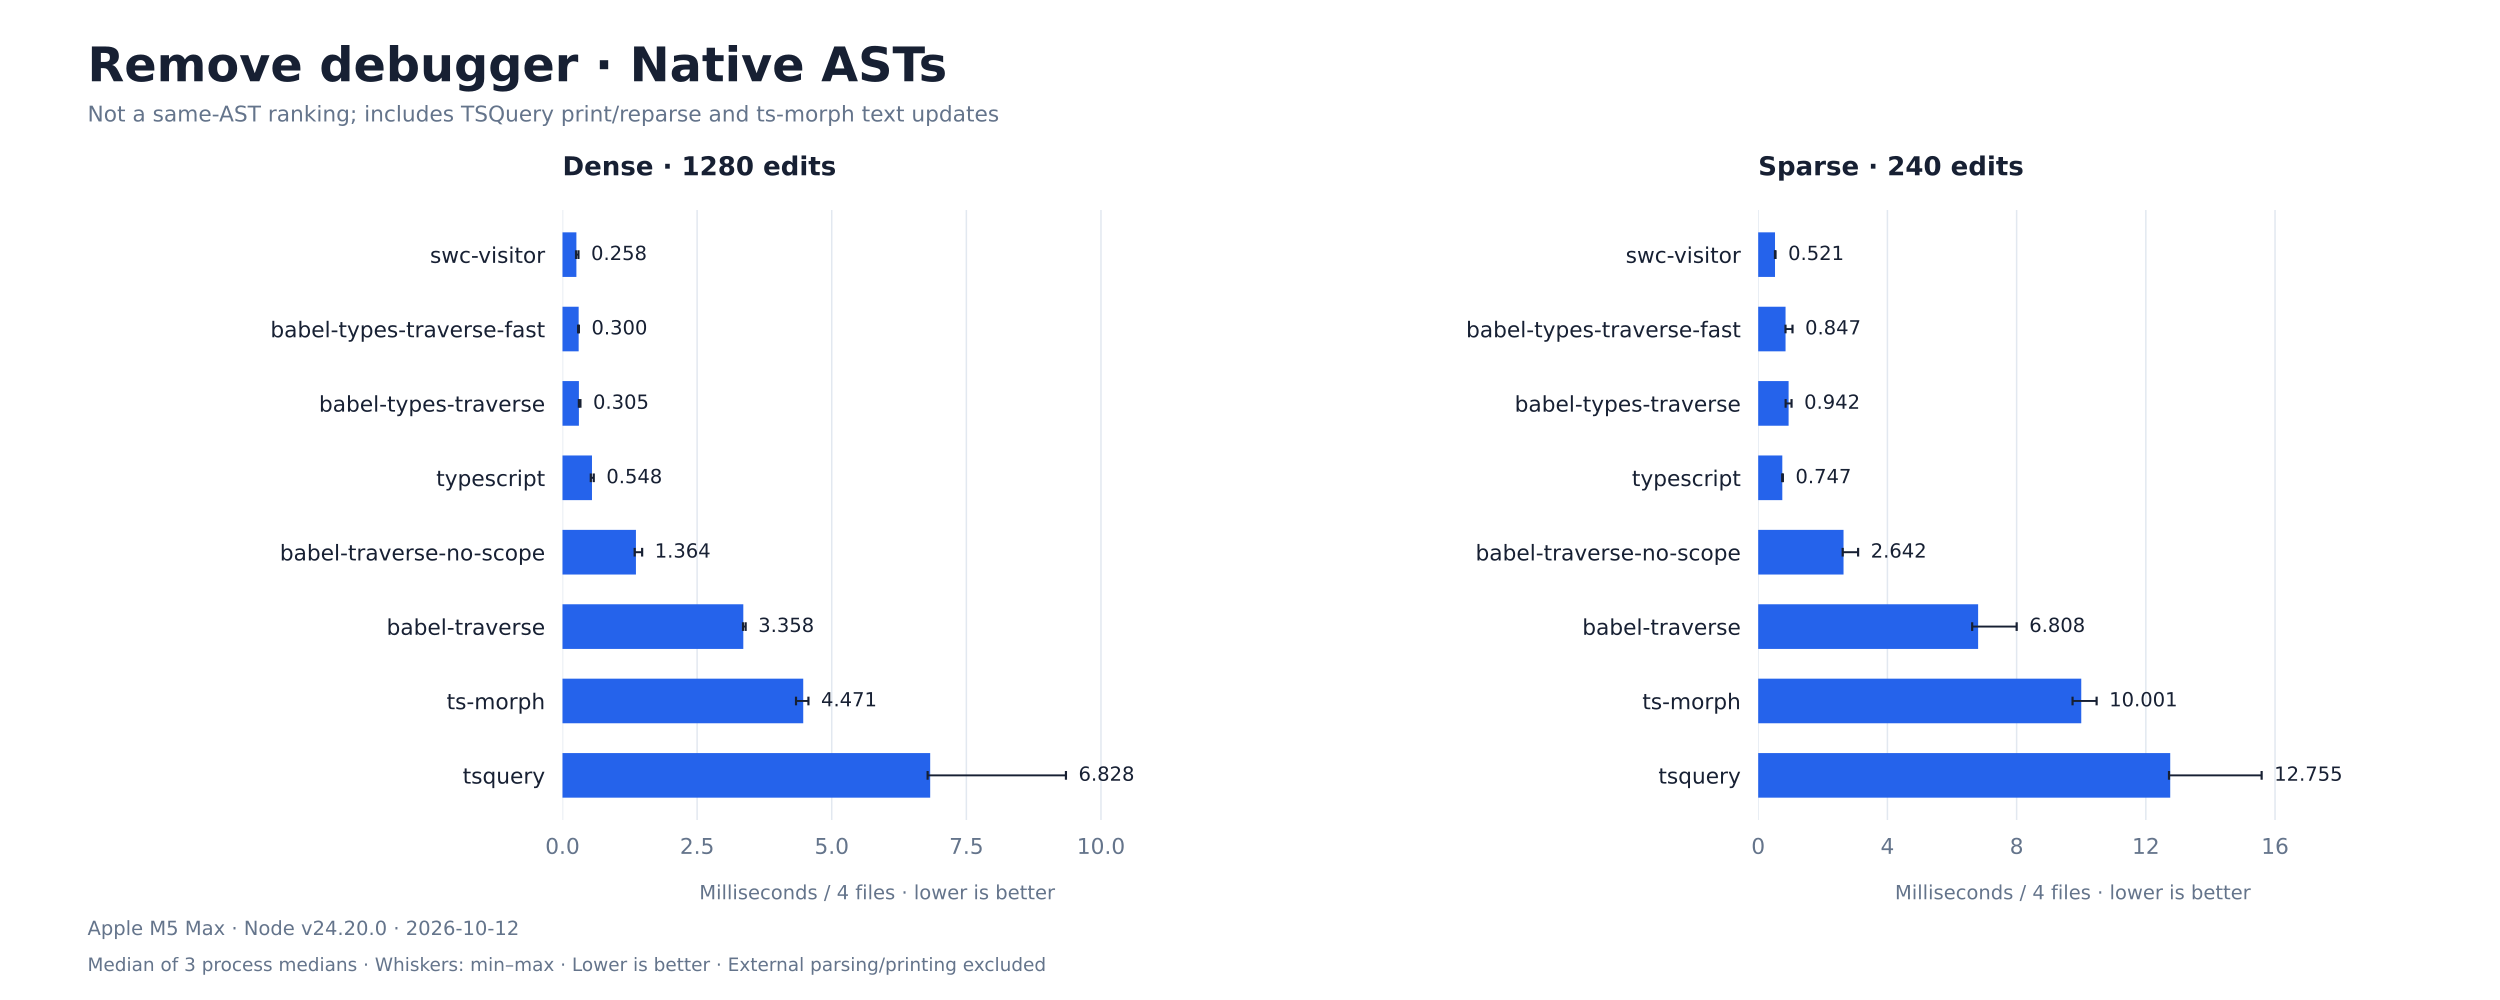
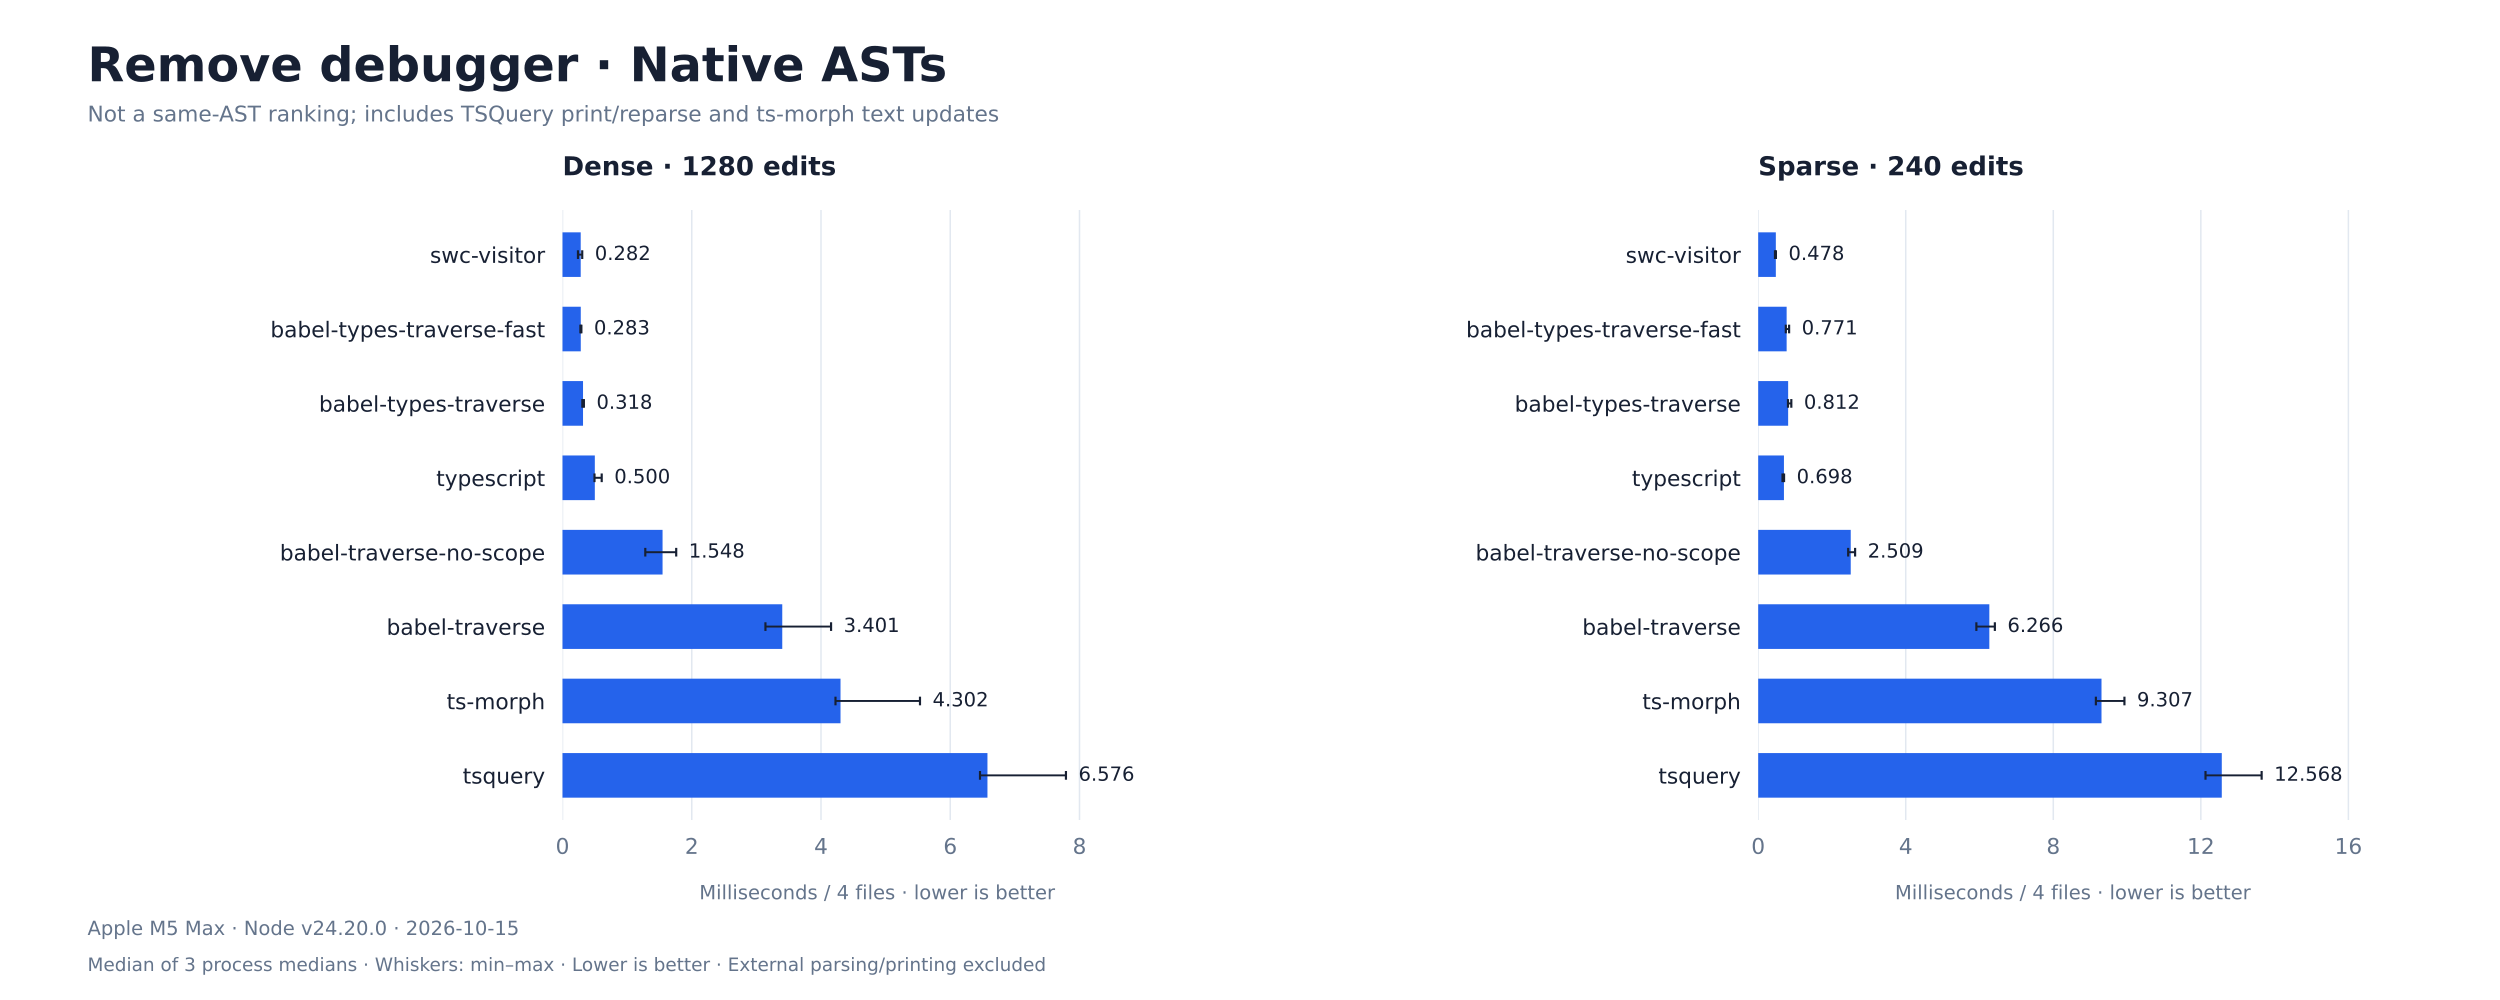
<svg xmlns="http://www.w3.org/2000/svg" xmlns:xlink="http://www.w3.org/1999/xlink" width="1152pt" height="460.8pt" viewBox="0 0 1152 460.8" version="1.1">
  <defs>
    <style type="text/css">*{stroke-linejoin: round; stroke-linecap: butt}</style>
  </defs>
  <g id="figure_1">
    <g id="patch_1">
      <path d="M 0 460.8 L 1152 460.8 L 1152 0 L 0 0 z " style="fill: #ffffff" />
    </g>
    <g id="axes_1">
      <g id="patch_2">
        <path d="M 259.2 377.856 L 549.186 377.856 L 549.186 96.768 L 259.2 96.768 z " style="fill: #ffffff" />
      </g>
      <g id="matplotlib.axis_1">
        <g id="xtick_1">
          <g id="line2d_1">
            <path d="M 259.2 377.856 L 259.2 96.768 " clip-path="url(#p7ad6d17c55)" style="fill: none; stroke: #e2e8f0; stroke-width: 0.7; stroke-linecap: square" />
          </g>
          <g id="line2d_2" />
          <g id="text_1">
-             <text style="fill: #64748b; font: 10px 'DejaVu Sans'; text-anchor: middle" x="259.2" y="393.454" transform="rotate(-0 259.2 393.4544)">0.0</text>
+             <text style="fill: #64748b; font: 10px 'DejaVu Sans'; text-anchor: middle" x="259.2" y="393.454" transform="rotate(-0 259.2 393.4544)">0</text>
          </g>
        </g>
        <g id="xtick_2">
          <g id="line2d_3">
-             <path d="M 321.233 377.856 L 321.233 96.768 " clip-path="url(#p7ad6d17c55)" style="fill: none; stroke: #e2e8f0; stroke-width: 0.7; stroke-linecap: square" />
+             <path d="M 318.758 377.856 L 318.758 96.768 " clip-path="url(#p7ad6d17c55)" style="fill: none; stroke: #e2e8f0; stroke-width: 0.7; stroke-linecap: square" />
          </g>
          <g id="line2d_4" />
          <g id="text_2">
-             <text style="fill: #64748b; font: 10px 'DejaVu Sans'; text-anchor: middle" x="321.233" y="393.454" transform="rotate(-0 321.2327 393.4544)">2.5</text>
+             <text style="fill: #64748b; font: 10px 'DejaVu Sans'; text-anchor: middle" x="318.758" y="393.454" transform="rotate(-0 318.7582 393.4544)">2</text>
          </g>
        </g>
        <g id="xtick_3">
          <g id="line2d_5">
-             <path d="M 383.265 377.856 L 383.265 96.768 " clip-path="url(#p7ad6d17c55)" style="fill: none; stroke: #e2e8f0; stroke-width: 0.7; stroke-linecap: square" />
+             <path d="M 378.316 377.856 L 378.316 96.768 " clip-path="url(#p7ad6d17c55)" style="fill: none; stroke: #e2e8f0; stroke-width: 0.7; stroke-linecap: square" />
          </g>
          <g id="line2d_6" />
          <g id="text_3">
-             <text style="fill: #64748b; font: 10px 'DejaVu Sans'; text-anchor: middle" x="383.265" y="393.454" transform="rotate(-0 383.2655 393.4544)">5.0</text>
+             <text style="fill: #64748b; font: 10px 'DejaVu Sans'; text-anchor: middle" x="378.316" y="393.454" transform="rotate(-0 378.3163 393.4544)">4</text>
          </g>
        </g>
        <g id="xtick_4">
          <g id="line2d_7">
-             <path d="M 445.298 377.856 L 445.298 96.768 " clip-path="url(#p7ad6d17c55)" style="fill: none; stroke: #e2e8f0; stroke-width: 0.7; stroke-linecap: square" />
+             <path d="M 437.874 377.856 L 437.874 96.768 " clip-path="url(#p7ad6d17c55)" style="fill: none; stroke: #e2e8f0; stroke-width: 0.7; stroke-linecap: square" />
          </g>
          <g id="line2d_8" />
          <g id="text_4">
-             <text style="fill: #64748b; font: 10px 'DejaVu Sans'; text-anchor: middle" x="445.298" y="393.454" transform="rotate(-0 445.2982 393.4544)">7.5</text>
+             <text style="fill: #64748b; font: 10px 'DejaVu Sans'; text-anchor: middle" x="437.874" y="393.454" transform="rotate(-0 437.8745 393.4544)">6</text>
          </g>
        </g>
        <g id="xtick_5">
          <g id="line2d_9">
-             <path d="M 507.331 377.856 L 507.331 96.768 " clip-path="url(#p7ad6d17c55)" style="fill: none; stroke: #e2e8f0; stroke-width: 0.7; stroke-linecap: square" />
+             <path d="M 497.433 377.856 L 497.433 96.768 " clip-path="url(#p7ad6d17c55)" style="fill: none; stroke: #e2e8f0; stroke-width: 0.7; stroke-linecap: square" />
          </g>
          <g id="line2d_10" />
          <g id="text_5">
-             <text style="fill: #64748b; font: 10px 'DejaVu Sans'; text-anchor: middle" x="507.331" y="393.454" transform="rotate(-0 507.3309 393.4544)">10.0</text>
+             <text style="fill: #64748b; font: 10px 'DejaVu Sans'; text-anchor: middle" x="497.433" y="393.454" transform="rotate(-0 497.4327 393.4544)">8</text>
          </g>
        </g>
        <g id="text_6">
          <text style="fill: #64748b; font: 9px 'DejaVu Sans'; text-anchor: middle" x="404.193" y="414.373" transform="rotate(-0 404.1931 414.3727)">Milliseconds / 4 files · lower is better</text>
        </g>
      </g>
      <g id="matplotlib.axis_2">
        <g id="ytick_1">
          <g id="line2d_11" />
          <g id="text_7">
            <text style="fill: #172033; font: 10px 'DejaVu Sans'; text-anchor: end" x="251.2" y="121.135" transform="rotate(-0 251.2 121.1346)">swc-visitor</text>
          </g>
        </g>
        <g id="ytick_2">
          <g id="line2d_12" />
          <g id="text_8">
            <text style="fill: #172033; font: 10px 'DejaVu Sans'; text-anchor: end" x="251.2" y="155.414" transform="rotate(-0 251.2 155.4137)">babel-types-traverse-fast</text>
          </g>
        </g>
        <g id="ytick_3">
          <g id="line2d_13" />
          <g id="text_9">
            <text style="fill: #172033; font: 10px 'DejaVu Sans'; text-anchor: end" x="251.2" y="189.693" transform="rotate(-0 251.2 189.6927)">babel-types-traverse</text>
          </g>
        </g>
        <g id="ytick_4">
          <g id="line2d_14" />
          <g id="text_10">
            <text style="fill: #172033; font: 10px 'DejaVu Sans'; text-anchor: end" x="251.2" y="223.972" transform="rotate(-0 251.2 223.9717)">typescript</text>
          </g>
        </g>
        <g id="ytick_5">
          <g id="line2d_15" />
          <g id="text_11">
            <text style="fill: #172033; font: 10px 'DejaVu Sans'; text-anchor: end" x="251.2" y="258.251" transform="rotate(-0 251.2 258.2507)">babel-traverse-no-scope</text>
          </g>
        </g>
        <g id="ytick_6">
          <g id="line2d_16" />
          <g id="text_12">
            <text style="fill: #172033; font: 10px 'DejaVu Sans'; text-anchor: end" x="251.2" y="292.53" transform="rotate(-0 251.2 292.5298)">babel-traverse</text>
          </g>
        </g>
        <g id="ytick_7">
          <g id="line2d_17" />
          <g id="text_13">
            <text style="fill: #172033; font: 10px 'DejaVu Sans'; text-anchor: end" x="251.2" y="326.809" transform="rotate(-0 251.2 326.8088)">ts-morph</text>
          </g>
        </g>
        <g id="ytick_8">
          <g id="line2d_18" />
          <g id="text_14">
            <text style="fill: #172033; font: 10px 'DejaVu Sans'; text-anchor: end" x="251.2" y="361.088" transform="rotate(-0 251.2 361.0878)">tsquery</text>
          </g>
        </g>
      </g>
      <g id="patch_3">
-         <path d="M 259.2 107.052 L 265.602 107.052 L 265.602 127.619 L 259.2 127.619 z " clip-path="url(#p7ad6d17c55)" style="fill: #2563eb" />
+         <path d="M 259.2 107.052 L 267.592 107.052 L 267.592 127.619 L 259.2 127.619 z " clip-path="url(#p7ad6d17c55)" style="fill: #2563eb" />
      </g>
      <g id="patch_4">
-         <path d="M 259.2 141.331 L 266.65 141.331 L 266.65 161.898 L 259.2 161.898 z " clip-path="url(#p7ad6d17c55)" style="fill: #2563eb" />
+         <path d="M 259.2 141.331 L 267.622 141.331 L 267.622 161.898 L 259.2 161.898 z " clip-path="url(#p7ad6d17c55)" style="fill: #2563eb" />
      </g>
      <g id="patch_5">
-         <path d="M 259.2 175.61 L 266.758 175.61 L 266.758 196.177 L 259.2 196.177 z " clip-path="url(#p7ad6d17c55)" style="fill: #2563eb" />
+         <path d="M 259.2 175.61 L 268.659 175.61 L 268.659 196.177 L 259.2 196.177 z " clip-path="url(#p7ad6d17c55)" style="fill: #2563eb" />
      </g>
      <g id="patch_6">
-         <path d="M 259.2 209.889 L 272.788 209.889 L 272.788 230.456 L 259.2 230.456 z " clip-path="url(#p7ad6d17c55)" style="fill: #2563eb" />
+         <path d="M 259.2 209.889 L 274.096 209.889 L 274.096 230.456 L 259.2 230.456 z " clip-path="url(#p7ad6d17c55)" style="fill: #2563eb" />
      </g>
      <g id="patch_7">
-         <path d="M 259.2 244.168 L 293.04 244.168 L 293.04 264.735 L 259.2 264.735 z " clip-path="url(#p7ad6d17c55)" style="fill: #2563eb" />
+         <path d="M 259.2 244.168 L 305.307 244.168 L 305.307 264.735 L 259.2 264.735 z " clip-path="url(#p7ad6d17c55)" style="fill: #2563eb" />
      </g>
      <g id="patch_8">
-         <path d="M 259.2 278.447 L 342.514 278.447 L 342.514 299.014 L 259.2 299.014 z " clip-path="url(#p7ad6d17c55)" style="fill: #2563eb" />
+         <path d="M 259.2 278.447 L 360.467 278.447 L 360.467 299.014 L 259.2 299.014 z " clip-path="url(#p7ad6d17c55)" style="fill: #2563eb" />
      </g>
      <g id="patch_9">
-         <path d="M 259.2 312.726 L 370.131 312.726 L 370.131 333.293 L 259.2 333.293 z " clip-path="url(#p7ad6d17c55)" style="fill: #2563eb" />
+         <path d="M 259.2 312.726 L 387.311 312.726 L 387.311 333.293 L 259.2 333.293 z " clip-path="url(#p7ad6d17c55)" style="fill: #2563eb" />
      </g>
      <g id="patch_10">
-         <path d="M 259.2 347.005 L 428.632 347.005 L 428.632 367.572 L 259.2 367.572 z " clip-path="url(#p7ad6d17c55)" style="fill: #2563eb" />
+         <path d="M 259.2 347.005 L 455.019 347.005 L 455.019 367.572 L 259.2 367.572 z " clip-path="url(#p7ad6d17c55)" style="fill: #2563eb" />
      </g>
      <g id="text_15">
-         <text style="fill: #172033; font: 9px 'DejaVu Sans'; text-anchor: start" x="272.355" y="119.819" transform="rotate(-0 272.3552 119.8189)">0.258</text>
+         <text style="fill: #172033; font: 9px 'DejaVu Sans'; text-anchor: start" x="274.089" y="119.819" transform="rotate(-0 274.0886 119.8189)">0.282</text>
      </g>
      <g id="text_16">
-         <text style="fill: #172033; font: 9px 'DejaVu Sans'; text-anchor: start" x="272.551" y="154.098" transform="rotate(-0 272.5512 154.0979)">0.300</text>
+         <text style="fill: #172033; font: 9px 'DejaVu Sans'; text-anchor: start" x="273.696" y="154.098" transform="rotate(-0 273.6964 154.0979)">0.283</text>
      </g>
      <g id="text_17">
-         <text style="fill: #172033; font: 9px 'DejaVu Sans'; text-anchor: start" x="273.262" y="188.377" transform="rotate(-0 273.2625 188.3769)">0.305</text>
+         <text style="fill: #172033; font: 9px 'DejaVu Sans'; text-anchor: start" x="274.859" y="188.377" transform="rotate(-0 274.8591 188.3769)">0.318</text>
      </g>
      <g id="text_18">
-         <text style="fill: #172033; font: 9px 'DejaVu Sans'; text-anchor: start" x="279.406" y="222.656" transform="rotate(-0 279.4058 222.6559)">0.548</text>
+         <text style="fill: #172033; font: 9px 'DejaVu Sans'; text-anchor: start" x="283.066" y="222.656" transform="rotate(-0 283.0657 222.6559)">0.500</text>
      </g>
      <g id="text_19">
-         <text style="fill: #172033; font: 9px 'DejaVu Sans'; text-anchor: start" x="301.698" y="256.935" transform="rotate(-0 301.6983 256.935)">1.364</text>
+         <text style="fill: #172033; font: 9px 'DejaVu Sans'; text-anchor: start" x="317.394" y="256.935" transform="rotate(-0 317.3935 256.935)">1.548</text>
      </g>
      <g id="text_20">
-         <text style="fill: #172033; font: 9px 'DejaVu Sans'; text-anchor: start" x="349.399" y="291.214" transform="rotate(-0 349.3994 291.214)">3.358</text>
+         <text style="fill: #172033; font: 9px 'DejaVu Sans'; text-anchor: start" x="388.754" y="291.214" transform="rotate(-0 388.7535 291.214)">3.401</text>
      </g>
      <g id="text_21">
-         <text style="fill: #172033; font: 9px 'DejaVu Sans'; text-anchor: start" x="378.323" y="325.493" transform="rotate(-0 378.3232 325.493)">4.471</text>
+         <text style="fill: #172033; font: 9px 'DejaVu Sans'; text-anchor: start" x="429.731" y="325.493" transform="rotate(-0 429.7308 325.493)">4.302</text>
      </g>
      <g id="text_22">
-         <text style="fill: #172033; font: 9px 'DejaVu Sans'; text-anchor: start" x="496.989" y="359.772" transform="rotate(-0 496.9887 359.772)">6.828</text>
+         <text style="fill: #172033; font: 9px 'DejaVu Sans'; text-anchor: start" x="496.989" y="359.772" transform="rotate(-0 496.9887 359.772)">6.576</text>
      </g>
      <g id="text_23">
        <text style="fill: #172033; font: 700 12px 'DejaVu Sans'; text-anchor: start" x="259.2" y="80.768" transform="rotate(-0 259.2 80.768)">Dense · 1280 edits</text>
      </g>
      <g id="LineCollection_1">
-         <path d="M 265.431 117.335 L 266.556 117.335 " clip-path="url(#p7ad6d17c55)" style="fill: none; stroke: #172033; stroke-width: 0.9" />
-         <path d="M 266.393 151.614 L 266.751 151.614 " clip-path="url(#p7ad6d17c55)" style="fill: none; stroke: #172033; stroke-width: 0.9" />
-         <path d="M 266.739 185.893 L 267.463 185.893 " clip-path="url(#p7ad6d17c55)" style="fill: none; stroke: #172033; stroke-width: 0.9" />
-         <path d="M 272.237 220.172 L 273.606 220.172 " clip-path="url(#p7ad6d17c55)" style="fill: none; stroke: #172033; stroke-width: 0.9" />
-         <path d="M 292.452 254.452 L 295.899 254.452 " clip-path="url(#p7ad6d17c55)" style="fill: none; stroke: #172033; stroke-width: 0.9" />
-         <path d="M 342.386 288.731 L 343.6 288.731 " clip-path="url(#p7ad6d17c55)" style="fill: none; stroke: #172033; stroke-width: 0.9" />
-         <path d="M 366.804 323.01 L 372.523 323.01 " clip-path="url(#p7ad6d17c55)" style="fill: none; stroke: #172033; stroke-width: 0.9" />
-         <path d="M 427.453 357.289 L 491.189 357.289 " clip-path="url(#p7ad6d17c55)" style="fill: none; stroke: #172033; stroke-width: 0.9" />
+         <path d="M 266.325 117.335 L 268.289 117.335 " clip-path="url(#p7ad6d17c55)" style="fill: none; stroke: #172033; stroke-width: 0.9" />
+         <path d="M 267.447 151.614 L 267.897 151.614 " clip-path="url(#p7ad6d17c55)" style="fill: none; stroke: #172033; stroke-width: 0.9" />
+         <path d="M 268.338 185.893 L 269.059 185.893 " clip-path="url(#p7ad6d17c55)" style="fill: none; stroke: #172033; stroke-width: 0.9" />
+         <path d="M 273.95 220.172 L 277.266 220.172 " clip-path="url(#p7ad6d17c55)" style="fill: none; stroke: #172033; stroke-width: 0.9" />
+         <path d="M 297.351 254.452 L 311.594 254.452 " clip-path="url(#p7ad6d17c55)" style="fill: none; stroke: #172033; stroke-width: 0.9" />
+         <path d="M 352.718 288.731 L 382.954 288.731 " clip-path="url(#p7ad6d17c55)" style="fill: none; stroke: #172033; stroke-width: 0.9" />
+         <path d="M 384.994 323.01 L 423.931 323.01 " clip-path="url(#p7ad6d17c55)" style="fill: none; stroke: #172033; stroke-width: 0.9" />
+         <path d="M 451.583 357.289 L 491.189 357.289 " clip-path="url(#p7ad6d17c55)" style="fill: none; stroke: #172033; stroke-width: 0.9" />
      </g>
      <g id="line2d_19">
        <defs>
          <path id="m82ea546049" d="M 0 2 L 0 -2 " style="stroke: #172033" />
        </defs>
        <g clip-path="url(#p7ad6d17c55)">
-           <use xlink:href="#m82ea546049" x="265.431" y="117.335" style="fill: #172033; stroke: #172033" />
-           <use xlink:href="#m82ea546049" x="266.393" y="151.614" style="fill: #172033; stroke: #172033" />
-           <use xlink:href="#m82ea546049" x="266.739" y="185.893" style="fill: #172033; stroke: #172033" />
-           <use xlink:href="#m82ea546049" x="272.237" y="220.172" style="fill: #172033; stroke: #172033" />
-           <use xlink:href="#m82ea546049" x="292.452" y="254.452" style="fill: #172033; stroke: #172033" />
-           <use xlink:href="#m82ea546049" x="342.386" y="288.731" style="fill: #172033; stroke: #172033" />
-           <use xlink:href="#m82ea546049" x="366.804" y="323.01" style="fill: #172033; stroke: #172033" />
-           <use xlink:href="#m82ea546049" x="427.453" y="357.289" style="fill: #172033; stroke: #172033" />
+           <use xlink:href="#m82ea546049" x="266.325" y="117.335" style="fill: #172033; stroke: #172033" />
+           <use xlink:href="#m82ea546049" x="267.447" y="151.614" style="fill: #172033; stroke: #172033" />
+           <use xlink:href="#m82ea546049" x="268.338" y="185.893" style="fill: #172033; stroke: #172033" />
+           <use xlink:href="#m82ea546049" x="273.95" y="220.172" style="fill: #172033; stroke: #172033" />
+           <use xlink:href="#m82ea546049" x="297.351" y="254.452" style="fill: #172033; stroke: #172033" />
+           <use xlink:href="#m82ea546049" x="352.718" y="288.731" style="fill: #172033; stroke: #172033" />
+           <use xlink:href="#m82ea546049" x="384.994" y="323.01" style="fill: #172033; stroke: #172033" />
+           <use xlink:href="#m82ea546049" x="451.583" y="357.289" style="fill: #172033; stroke: #172033" />
        </g>
      </g>
      <g id="line2d_20">
        <g clip-path="url(#p7ad6d17c55)">
-           <use xlink:href="#m82ea546049" x="266.556" y="117.335" style="fill: #172033; stroke: #172033" />
-           <use xlink:href="#m82ea546049" x="266.751" y="151.614" style="fill: #172033; stroke: #172033" />
-           <use xlink:href="#m82ea546049" x="267.463" y="185.893" style="fill: #172033; stroke: #172033" />
-           <use xlink:href="#m82ea546049" x="273.606" y="220.172" style="fill: #172033; stroke: #172033" />
-           <use xlink:href="#m82ea546049" x="295.899" y="254.452" style="fill: #172033; stroke: #172033" />
-           <use xlink:href="#m82ea546049" x="343.6" y="288.731" style="fill: #172033; stroke: #172033" />
-           <use xlink:href="#m82ea546049" x="372.523" y="323.01" style="fill: #172033; stroke: #172033" />
+           <use xlink:href="#m82ea546049" x="268.289" y="117.335" style="fill: #172033; stroke: #172033" />
+           <use xlink:href="#m82ea546049" x="267.897" y="151.614" style="fill: #172033; stroke: #172033" />
+           <use xlink:href="#m82ea546049" x="269.059" y="185.893" style="fill: #172033; stroke: #172033" />
+           <use xlink:href="#m82ea546049" x="277.266" y="220.172" style="fill: #172033; stroke: #172033" />
+           <use xlink:href="#m82ea546049" x="311.594" y="254.452" style="fill: #172033; stroke: #172033" />
+           <use xlink:href="#m82ea546049" x="382.954" y="288.731" style="fill: #172033; stroke: #172033" />
+           <use xlink:href="#m82ea546049" x="423.931" y="323.01" style="fill: #172033; stroke: #172033" />
          <use xlink:href="#m82ea546049" x="491.189" y="357.289" style="fill: #172033; stroke: #172033" />
        </g>
      </g>
    </g>
    <g id="axes_2">
      <g id="patch_11">
        <path d="M 810.174 377.856 L 1100.16 377.856 L 1100.16 96.768 L 810.174 96.768 z " style="fill: #ffffff" />
      </g>
      <g id="matplotlib.axis_3">
        <g id="xtick_6">
          <g id="line2d_21">
            <path d="M 810.174 377.856 L 810.174 96.768 " clip-path="url(#p70b5d48625)" style="fill: none; stroke: #e2e8f0; stroke-width: 0.7; stroke-linecap: square" />
          </g>
          <g id="line2d_22" />
          <g id="text_24">
            <text style="fill: #64748b; font: 10px 'DejaVu Sans'; text-anchor: middle" x="810.174" y="393.454" transform="rotate(-0 810.1738 393.4544)">0</text>
          </g>
        </g>
        <g id="xtick_7">
          <g id="line2d_23">
-             <path d="M 869.715 377.856 L 869.715 96.768 " clip-path="url(#p70b5d48625)" style="fill: none; stroke: #e2e8f0; stroke-width: 0.7; stroke-linecap: square" />
+             <path d="M 878.165 377.856 L 878.165 96.768 " clip-path="url(#p70b5d48625)" style="fill: none; stroke: #e2e8f0; stroke-width: 0.7; stroke-linecap: square" />
          </g>
          <g id="line2d_24" />
          <g id="text_25">
-             <text style="fill: #64748b; font: 10px 'DejaVu Sans'; text-anchor: middle" x="869.715" y="393.454" transform="rotate(-0 869.7149 393.4544)">4</text>
+             <text style="fill: #64748b; font: 10px 'DejaVu Sans'; text-anchor: middle" x="878.165" y="393.454" transform="rotate(-0 878.165 393.4544)">4</text>
          </g>
        </g>
        <g id="xtick_8">
          <g id="line2d_25">
-             <path d="M 929.256 377.856 L 929.256 96.768 " clip-path="url(#p70b5d48625)" style="fill: none; stroke: #e2e8f0; stroke-width: 0.7; stroke-linecap: square" />
+             <path d="M 946.156 377.856 L 946.156 96.768 " clip-path="url(#p70b5d48625)" style="fill: none; stroke: #e2e8f0; stroke-width: 0.7; stroke-linecap: square" />
          </g>
          <g id="line2d_26" />
          <g id="text_26">
-             <text style="fill: #64748b; font: 10px 'DejaVu Sans'; text-anchor: middle" x="929.256" y="393.454" transform="rotate(-0 929.256 393.4544)">8</text>
+             <text style="fill: #64748b; font: 10px 'DejaVu Sans'; text-anchor: middle" x="946.156" y="393.454" transform="rotate(-0 946.1563 393.4544)">8</text>
          </g>
        </g>
        <g id="xtick_9">
          <g id="line2d_27">
-             <path d="M 988.797 377.856 L 988.797 96.768 " clip-path="url(#p70b5d48625)" style="fill: none; stroke: #e2e8f0; stroke-width: 0.7; stroke-linecap: square" />
+             <path d="M 1014.148 377.856 L 1014.148 96.768 " clip-path="url(#p70b5d48625)" style="fill: none; stroke: #e2e8f0; stroke-width: 0.7; stroke-linecap: square" />
          </g>
          <g id="line2d_28" />
          <g id="text_27">
-             <text style="fill: #64748b; font: 10px 'DejaVu Sans'; text-anchor: middle" x="988.797" y="393.454" transform="rotate(-0 988.7972 393.4544)">12</text>
+             <text style="fill: #64748b; font: 10px 'DejaVu Sans'; text-anchor: middle" x="1014.148" y="393.454" transform="rotate(-0 1014.148 393.4544)">12</text>
          </g>
        </g>
        <g id="xtick_10">
          <g id="line2d_29">
-             <path d="M 1048.338 377.856 L 1048.338 96.768 " clip-path="url(#p70b5d48625)" style="fill: none; stroke: #e2e8f0; stroke-width: 0.7; stroke-linecap: square" />
+             <path d="M 1082.139 377.856 L 1082.139 96.768 " clip-path="url(#p70b5d48625)" style="fill: none; stroke: #e2e8f0; stroke-width: 0.7; stroke-linecap: square" />
          </g>
          <g id="line2d_30" />
          <g id="text_28">
-             <text style="fill: #64748b; font: 10px 'DejaVu Sans'; text-anchor: middle" x="1048.338" y="393.454" transform="rotate(-0 1048.338 393.4544)">16</text>
+             <text style="fill: #64748b; font: 10px 'DejaVu Sans'; text-anchor: middle" x="1082.139" y="393.454" transform="rotate(-0 1082.139 393.4544)">16</text>
          </g>
        </g>
        <g id="text_29">
          <text style="fill: #64748b; font: 9px 'DejaVu Sans'; text-anchor: middle" x="955.167" y="414.373" transform="rotate(-0 955.1669 414.3727)">Milliseconds / 4 files · lower is better</text>
        </g>
      </g>
      <g id="matplotlib.axis_4">
        <g id="ytick_9">
          <g id="line2d_31" />
          <g id="text_30">
            <text style="fill: #172033; font: 10px 'DejaVu Sans'; text-anchor: end" x="802.174" y="121.135" transform="rotate(-0 802.1738 121.1346)">swc-visitor</text>
          </g>
        </g>
        <g id="ytick_10">
          <g id="line2d_32" />
          <g id="text_31">
            <text style="fill: #172033; font: 10px 'DejaVu Sans'; text-anchor: end" x="802.174" y="155.414" transform="rotate(-0 802.1738 155.4137)">babel-types-traverse-fast</text>
          </g>
        </g>
        <g id="ytick_11">
          <g id="line2d_33" />
          <g id="text_32">
            <text style="fill: #172033; font: 10px 'DejaVu Sans'; text-anchor: end" x="802.174" y="189.693" transform="rotate(-0 802.1738 189.6927)">babel-types-traverse</text>
          </g>
        </g>
        <g id="ytick_12">
          <g id="line2d_34" />
          <g id="text_33">
            <text style="fill: #172033; font: 10px 'DejaVu Sans'; text-anchor: end" x="802.174" y="223.972" transform="rotate(-0 802.1738 223.9717)">typescript</text>
          </g>
        </g>
        <g id="ytick_13">
          <g id="line2d_35" />
          <g id="text_34">
            <text style="fill: #172033; font: 10px 'DejaVu Sans'; text-anchor: end" x="802.174" y="258.251" transform="rotate(-0 802.1738 258.2507)">babel-traverse-no-scope</text>
          </g>
        </g>
        <g id="ytick_14">
          <g id="line2d_36" />
          <g id="text_35">
            <text style="fill: #172033; font: 10px 'DejaVu Sans'; text-anchor: end" x="802.174" y="292.53" transform="rotate(-0 802.1738 292.5298)">babel-traverse</text>
          </g>
        </g>
        <g id="ytick_15">
          <g id="line2d_37" />
          <g id="text_36">
            <text style="fill: #172033; font: 10px 'DejaVu Sans'; text-anchor: end" x="802.174" y="326.809" transform="rotate(-0 802.1738 326.8088)">ts-morph</text>
          </g>
        </g>
        <g id="ytick_16">
          <g id="line2d_38" />
          <g id="text_37">
            <text style="fill: #172033; font: 10px 'DejaVu Sans'; text-anchor: end" x="802.174" y="361.088" transform="rotate(-0 802.1738 361.0878)">tsquery</text>
          </g>
        </g>
      </g>
      <g id="patch_12">
-         <path d="M 810.174 107.052 L 817.926 107.052 L 817.926 127.619 L 810.174 127.619 z " clip-path="url(#p70b5d48625)" style="fill: #2563eb" />
+         <path d="M 810.174 107.052 L 818.306 107.052 L 818.306 127.619 L 810.174 127.619 z " clip-path="url(#p70b5d48625)" style="fill: #2563eb" />
      </g>
      <g id="patch_13">
-         <path d="M 810.174 141.331 L 822.782 141.331 L 822.782 161.898 L 810.174 161.898 z " clip-path="url(#p70b5d48625)" style="fill: #2563eb" />
+         <path d="M 810.174 141.331 L 823.284 141.331 L 823.284 161.898 L 810.174 161.898 z " clip-path="url(#p70b5d48625)" style="fill: #2563eb" />
      </g>
      <g id="patch_14">
-         <path d="M 810.174 175.61 L 824.189 175.61 L 824.189 196.177 L 810.174 196.177 z " clip-path="url(#p70b5d48625)" style="fill: #2563eb" />
+         <path d="M 810.174 175.61 L 823.978 175.61 L 823.978 196.177 L 810.174 196.177 z " clip-path="url(#p70b5d48625)" style="fill: #2563eb" />
      </g>
      <g id="patch_15">
-         <path d="M 810.174 209.889 L 821.289 209.889 L 821.289 230.456 L 810.174 230.456 z " clip-path="url(#p70b5d48625)" style="fill: #2563eb" />
+         <path d="M 810.174 209.889 L 822.042 209.889 L 822.042 230.456 L 810.174 230.456 z " clip-path="url(#p70b5d48625)" style="fill: #2563eb" />
      </g>
      <g id="patch_16">
-         <path d="M 810.174 244.168 L 849.497 244.168 L 849.497 264.735 L 810.174 264.735 z " clip-path="url(#p70b5d48625)" style="fill: #2563eb" />
+         <path d="M 810.174 244.168 L 852.82 244.168 L 852.82 264.735 L 810.174 264.735 z " clip-path="url(#p70b5d48625)" style="fill: #2563eb" />
      </g>
      <g id="patch_17">
-         <path d="M 810.174 278.447 L 911.518 278.447 L 911.518 299.014 L 810.174 299.014 z " clip-path="url(#p70b5d48625)" style="fill: #2563eb" />
+         <path d="M 810.174 278.447 L 916.684 278.447 L 916.684 299.014 L 810.174 299.014 z " clip-path="url(#p70b5d48625)" style="fill: #2563eb" />
      </g>
      <g id="patch_18">
-         <path d="M 810.174 312.726 L 959.046 312.726 L 959.046 333.293 L 810.174 333.293 z " clip-path="url(#p70b5d48625)" style="fill: #2563eb" />
+         <path d="M 810.174 312.726 L 968.371 312.726 L 968.371 333.293 L 810.174 333.293 z " clip-path="url(#p70b5d48625)" style="fill: #2563eb" />
      </g>
      <g id="patch_19">
-         <path d="M 810.174 347.005 L 1000.041 347.005 L 1000.041 367.572 L 810.174 367.572 z " clip-path="url(#p70b5d48625)" style="fill: #2563eb" />
+         <path d="M 810.174 347.005 L 1023.799 347.005 L 1023.799 367.572 L 810.174 367.572 z " clip-path="url(#p70b5d48625)" style="fill: #2563eb" />
      </g>
      <g id="text_38">
-         <text style="fill: #172033; font: 9px 'DejaVu Sans'; text-anchor: start" x="823.96" y="119.819" transform="rotate(-0 823.9601 119.8189)">0.521</text>
+         <text style="fill: #172033; font: 9px 'DejaVu Sans'; text-anchor: start" x="824.138" y="119.819" transform="rotate(-0 824.1385 119.8189)">0.478</text>
      </g>
      <g id="text_39">
-         <text style="fill: #172033; font: 9px 'DejaVu Sans'; text-anchor: start" x="831.78" y="154.098" transform="rotate(-0 831.7795 154.0979)">0.847</text>
+         <text style="fill: #172033; font: 9px 'DejaVu Sans'; text-anchor: start" x="830.222" y="154.098" transform="rotate(-0 830.2216 154.0979)">0.771</text>
      </g>
      <g id="text_40">
-         <text style="fill: #172033; font: 9px 'DejaVu Sans'; text-anchor: start" x="831.345" y="188.377" transform="rotate(-0 831.3447 188.3769)">0.942</text>
+         <text style="fill: #172033; font: 9px 'DejaVu Sans'; text-anchor: start" x="831.237" y="188.377" transform="rotate(-0 831.2372 188.3769)">0.812</text>
      </g>
      <g id="text_41">
-         <text style="fill: #172033; font: 9px 'DejaVu Sans'; text-anchor: start" x="827.349" y="222.656" transform="rotate(-0 827.349 222.6559)">0.747</text>
+         <text style="fill: #172033; font: 9px 'DejaVu Sans'; text-anchor: start" x="827.896" y="222.656" transform="rotate(-0 827.8964 222.6559)">0.698</text>
      </g>
      <g id="text_42">
-         <text style="fill: #172033; font: 9px 'DejaVu Sans'; text-anchor: start" x="862.018" y="256.935" transform="rotate(-0 862.0177 256.935)">2.642</text>
+         <text style="fill: #172033; font: 9px 'DejaVu Sans'; text-anchor: start" x="860.633" y="256.935" transform="rotate(-0 860.6328 256.935)">2.509</text>
      </g>
      <g id="text_43">
-         <text style="fill: #172033; font: 9px 'DejaVu Sans'; text-anchor: start" x="935.081" y="291.214" transform="rotate(-0 935.0815 291.214)">6.808</text>
+         <text style="fill: #172033; font: 9px 'DejaVu Sans'; text-anchor: start" x="925.032" y="291.214" transform="rotate(-0 925.0322 291.214)">6.266</text>
      </g>
      <g id="text_44">
-         <text style="fill: #172033; font: 9px 'DejaVu Sans'; text-anchor: start" x="971.923" y="325.493" transform="rotate(-0 971.9226 325.493)">10.001</text>
+         <text style="fill: #172033; font: 9px 'DejaVu Sans'; text-anchor: start" x="984.739" y="325.493" transform="rotate(-0 984.7391 325.493)">9.307</text>
      </g>
      <g id="text_45">
-         <text style="fill: #172033; font: 9px 'DejaVu Sans'; text-anchor: start" x="1047.962" y="359.772" transform="rotate(-0 1047.962 359.772)">12.755</text>
+         <text style="fill: #172033; font: 9px 'DejaVu Sans'; text-anchor: start" x="1047.962" y="359.772" transform="rotate(-0 1047.962 359.772)">12.568</text>
      </g>
      <g id="text_46">
        <text style="fill: #172033; font: 700 12px 'DejaVu Sans'; text-anchor: start" x="810.174" y="80.768" transform="rotate(-0 810.1738 80.768)">Sparse · 240 edits</text>
      </g>
      <g id="LineCollection_2">
-         <path d="M 817.905 117.335 L 818.16 117.335 " clip-path="url(#p70b5d48625)" style="fill: none; stroke: #172033; stroke-width: 0.9" />
-         <path d="M 822.765 151.614 L 825.98 151.614 " clip-path="url(#p70b5d48625)" style="fill: none; stroke: #172033; stroke-width: 0.9" />
-         <path d="M 822.823 185.893 L 825.545 185.893 " clip-path="url(#p70b5d48625)" style="fill: none; stroke: #172033; stroke-width: 0.9" />
-         <path d="M 821.239 220.172 L 821.549 220.172 " clip-path="url(#p70b5d48625)" style="fill: none; stroke: #172033; stroke-width: 0.9" />
-         <path d="M 849.112 254.452 L 856.218 254.452 " clip-path="url(#p70b5d48625)" style="fill: none; stroke: #172033; stroke-width: 0.9" />
-         <path d="M 908.777 288.731 L 929.282 288.731 " clip-path="url(#p70b5d48625)" style="fill: none; stroke: #172033; stroke-width: 0.9" />
-         <path d="M 955.033 323.01 L 966.123 323.01 " clip-path="url(#p70b5d48625)" style="fill: none; stroke: #172033; stroke-width: 0.9" />
-         <path d="M 999.476 357.289 L 1042.163 357.289 " clip-path="url(#p70b5d48625)" style="fill: none; stroke: #172033; stroke-width: 0.9" />
+         <path d="M 817.907 117.335 L 818.339 117.335 " clip-path="url(#p70b5d48625)" style="fill: none; stroke: #172033; stroke-width: 0.9" />
+         <path d="M 822.901 151.614 L 824.422 151.614 " clip-path="url(#p70b5d48625)" style="fill: none; stroke: #172033; stroke-width: 0.9" />
+         <path d="M 823.9 185.893 L 825.437 185.893 " clip-path="url(#p70b5d48625)" style="fill: none; stroke: #172033; stroke-width: 0.9" />
+         <path d="M 821.375 220.172 L 822.097 220.172 " clip-path="url(#p70b5d48625)" style="fill: none; stroke: #172033; stroke-width: 0.9" />
+         <path d="M 851.636 254.452 L 854.833 254.452 " clip-path="url(#p70b5d48625)" style="fill: none; stroke: #172033; stroke-width: 0.9" />
+         <path d="M 910.71 288.731 L 919.232 288.731 " clip-path="url(#p70b5d48625)" style="fill: none; stroke: #172033; stroke-width: 0.9" />
+         <path d="M 965.781 323.01 L 978.939 323.01 " clip-path="url(#p70b5d48625)" style="fill: none; stroke: #172033; stroke-width: 0.9" />
+         <path d="M 1016.298 357.289 L 1042.163 357.289 " clip-path="url(#p70b5d48625)" style="fill: none; stroke: #172033; stroke-width: 0.9" />
      </g>
      <g id="line2d_39">
        <g clip-path="url(#p70b5d48625)">
-           <use xlink:href="#m82ea546049" x="817.905" y="117.335" style="fill: #172033; stroke: #172033" />
-           <use xlink:href="#m82ea546049" x="822.765" y="151.614" style="fill: #172033; stroke: #172033" />
-           <use xlink:href="#m82ea546049" x="822.823" y="185.893" style="fill: #172033; stroke: #172033" />
-           <use xlink:href="#m82ea546049" x="821.239" y="220.172" style="fill: #172033; stroke: #172033" />
-           <use xlink:href="#m82ea546049" x="849.112" y="254.452" style="fill: #172033; stroke: #172033" />
-           <use xlink:href="#m82ea546049" x="908.777" y="288.731" style="fill: #172033; stroke: #172033" />
-           <use xlink:href="#m82ea546049" x="955.033" y="323.01" style="fill: #172033; stroke: #172033" />
-           <use xlink:href="#m82ea546049" x="999.476" y="357.289" style="fill: #172033; stroke: #172033" />
+           <use xlink:href="#m82ea546049" x="817.907" y="117.335" style="fill: #172033; stroke: #172033" />
+           <use xlink:href="#m82ea546049" x="822.901" y="151.614" style="fill: #172033; stroke: #172033" />
+           <use xlink:href="#m82ea546049" x="823.9" y="185.893" style="fill: #172033; stroke: #172033" />
+           <use xlink:href="#m82ea546049" x="821.375" y="220.172" style="fill: #172033; stroke: #172033" />
+           <use xlink:href="#m82ea546049" x="851.636" y="254.452" style="fill: #172033; stroke: #172033" />
+           <use xlink:href="#m82ea546049" x="910.71" y="288.731" style="fill: #172033; stroke: #172033" />
+           <use xlink:href="#m82ea546049" x="965.781" y="323.01" style="fill: #172033; stroke: #172033" />
+           <use xlink:href="#m82ea546049" x="1016.298" y="357.289" style="fill: #172033; stroke: #172033" />
        </g>
      </g>
      <g id="line2d_40">
        <g clip-path="url(#p70b5d48625)">
-           <use xlink:href="#m82ea546049" x="818.16" y="117.335" style="fill: #172033; stroke: #172033" />
-           <use xlink:href="#m82ea546049" x="825.98" y="151.614" style="fill: #172033; stroke: #172033" />
-           <use xlink:href="#m82ea546049" x="825.545" y="185.893" style="fill: #172033; stroke: #172033" />
-           <use xlink:href="#m82ea546049" x="821.549" y="220.172" style="fill: #172033; stroke: #172033" />
-           <use xlink:href="#m82ea546049" x="856.218" y="254.452" style="fill: #172033; stroke: #172033" />
-           <use xlink:href="#m82ea546049" x="929.282" y="288.731" style="fill: #172033; stroke: #172033" />
-           <use xlink:href="#m82ea546049" x="966.123" y="323.01" style="fill: #172033; stroke: #172033" />
+           <use xlink:href="#m82ea546049" x="818.339" y="117.335" style="fill: #172033; stroke: #172033" />
+           <use xlink:href="#m82ea546049" x="824.422" y="151.614" style="fill: #172033; stroke: #172033" />
+           <use xlink:href="#m82ea546049" x="825.437" y="185.893" style="fill: #172033; stroke: #172033" />
+           <use xlink:href="#m82ea546049" x="822.097" y="220.172" style="fill: #172033; stroke: #172033" />
+           <use xlink:href="#m82ea546049" x="854.833" y="254.452" style="fill: #172033; stroke: #172033" />
+           <use xlink:href="#m82ea546049" x="919.232" y="288.731" style="fill: #172033; stroke: #172033" />
+           <use xlink:href="#m82ea546049" x="978.939" y="323.01" style="fill: #172033; stroke: #172033" />
          <use xlink:href="#m82ea546049" x="1042.163" y="357.289" style="fill: #172033; stroke: #172033" />
        </g>
      </g>
    </g>
    <g id="text_47">
      <text style="fill: #172033; font: 700 22px 'DejaVu Sans'; text-anchor: start" x="40.32" y="37.453" transform="rotate(-0 40.32 37.45256)">Remove debugger · Native ASTs</text>
    </g>
    <g id="text_48">
      <text style="fill: #64748b; font: 10px 'DejaVu Sans'; text-anchor: start" x="40.32" y="55.982" transform="rotate(-0 40.32 55.98244)">Not a same-AST ranking; includes TSQuery print/reparse and ts-morph text updates</text>
    </g>
    <g id="text_49">
-       <text style="fill: #64748b; font: 9px 'DejaVu Sans'; text-anchor: start" x="40.32" y="430.848" transform="rotate(-0 40.32 430.848)">Apple M5 Max · Node v24.20.0 · 2026-10-12</text>
+       <text style="fill: #64748b; font: 9px 'DejaVu Sans'; text-anchor: start" x="40.32" y="430.848" transform="rotate(-0 40.32 430.848)">Apple M5 Max · Node v24.20.0 · 2026-10-15</text>
    </g>
    <g id="text_50">
      <text style="fill: #64748b; font: 8.5px 'DejaVu Sans'; text-anchor: start" x="40.32" y="447.437" transform="rotate(-0 40.32 447.4368)">Median of 3 process medians · Whiskers: min–max · Lower is better · External parsing/printing excluded</text>
    </g>
  </g>
  <defs>
    <clipPath id="p7ad6d17c55">
      <rect x="259.2" y="96.768" width="289.986" height="281.088" />
    </clipPath>
    <clipPath id="p70b5d48625">
      <rect x="810.174" y="96.768" width="289.986" height="281.088" />
    </clipPath>
  </defs>
</svg>
